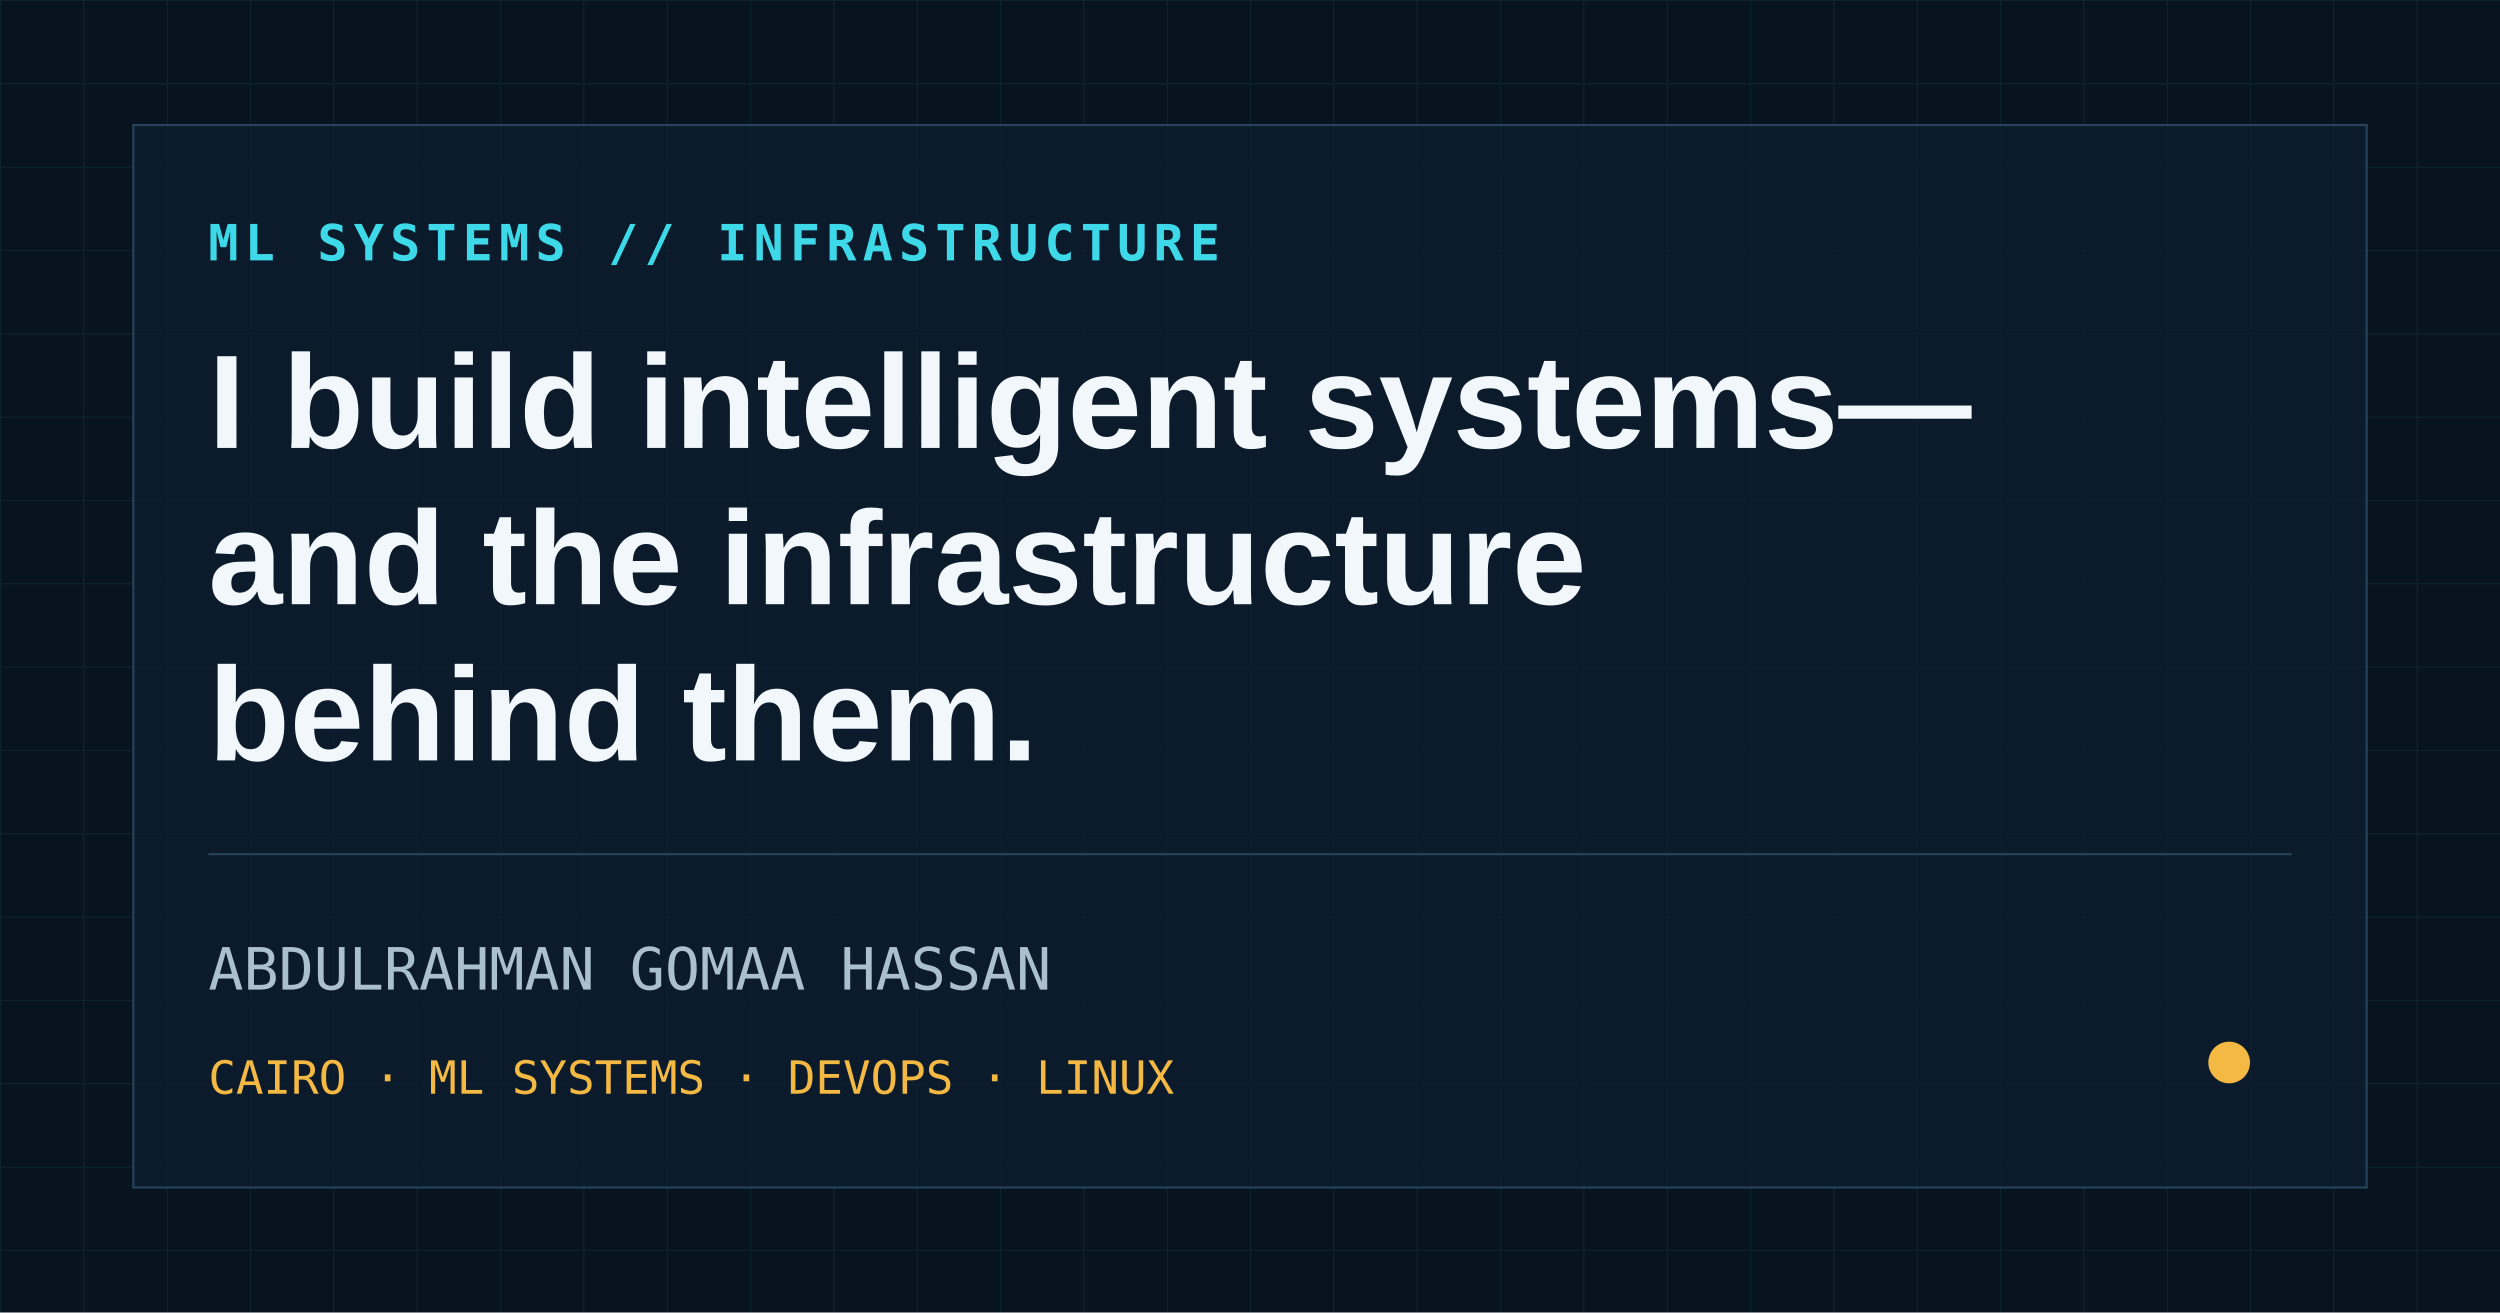
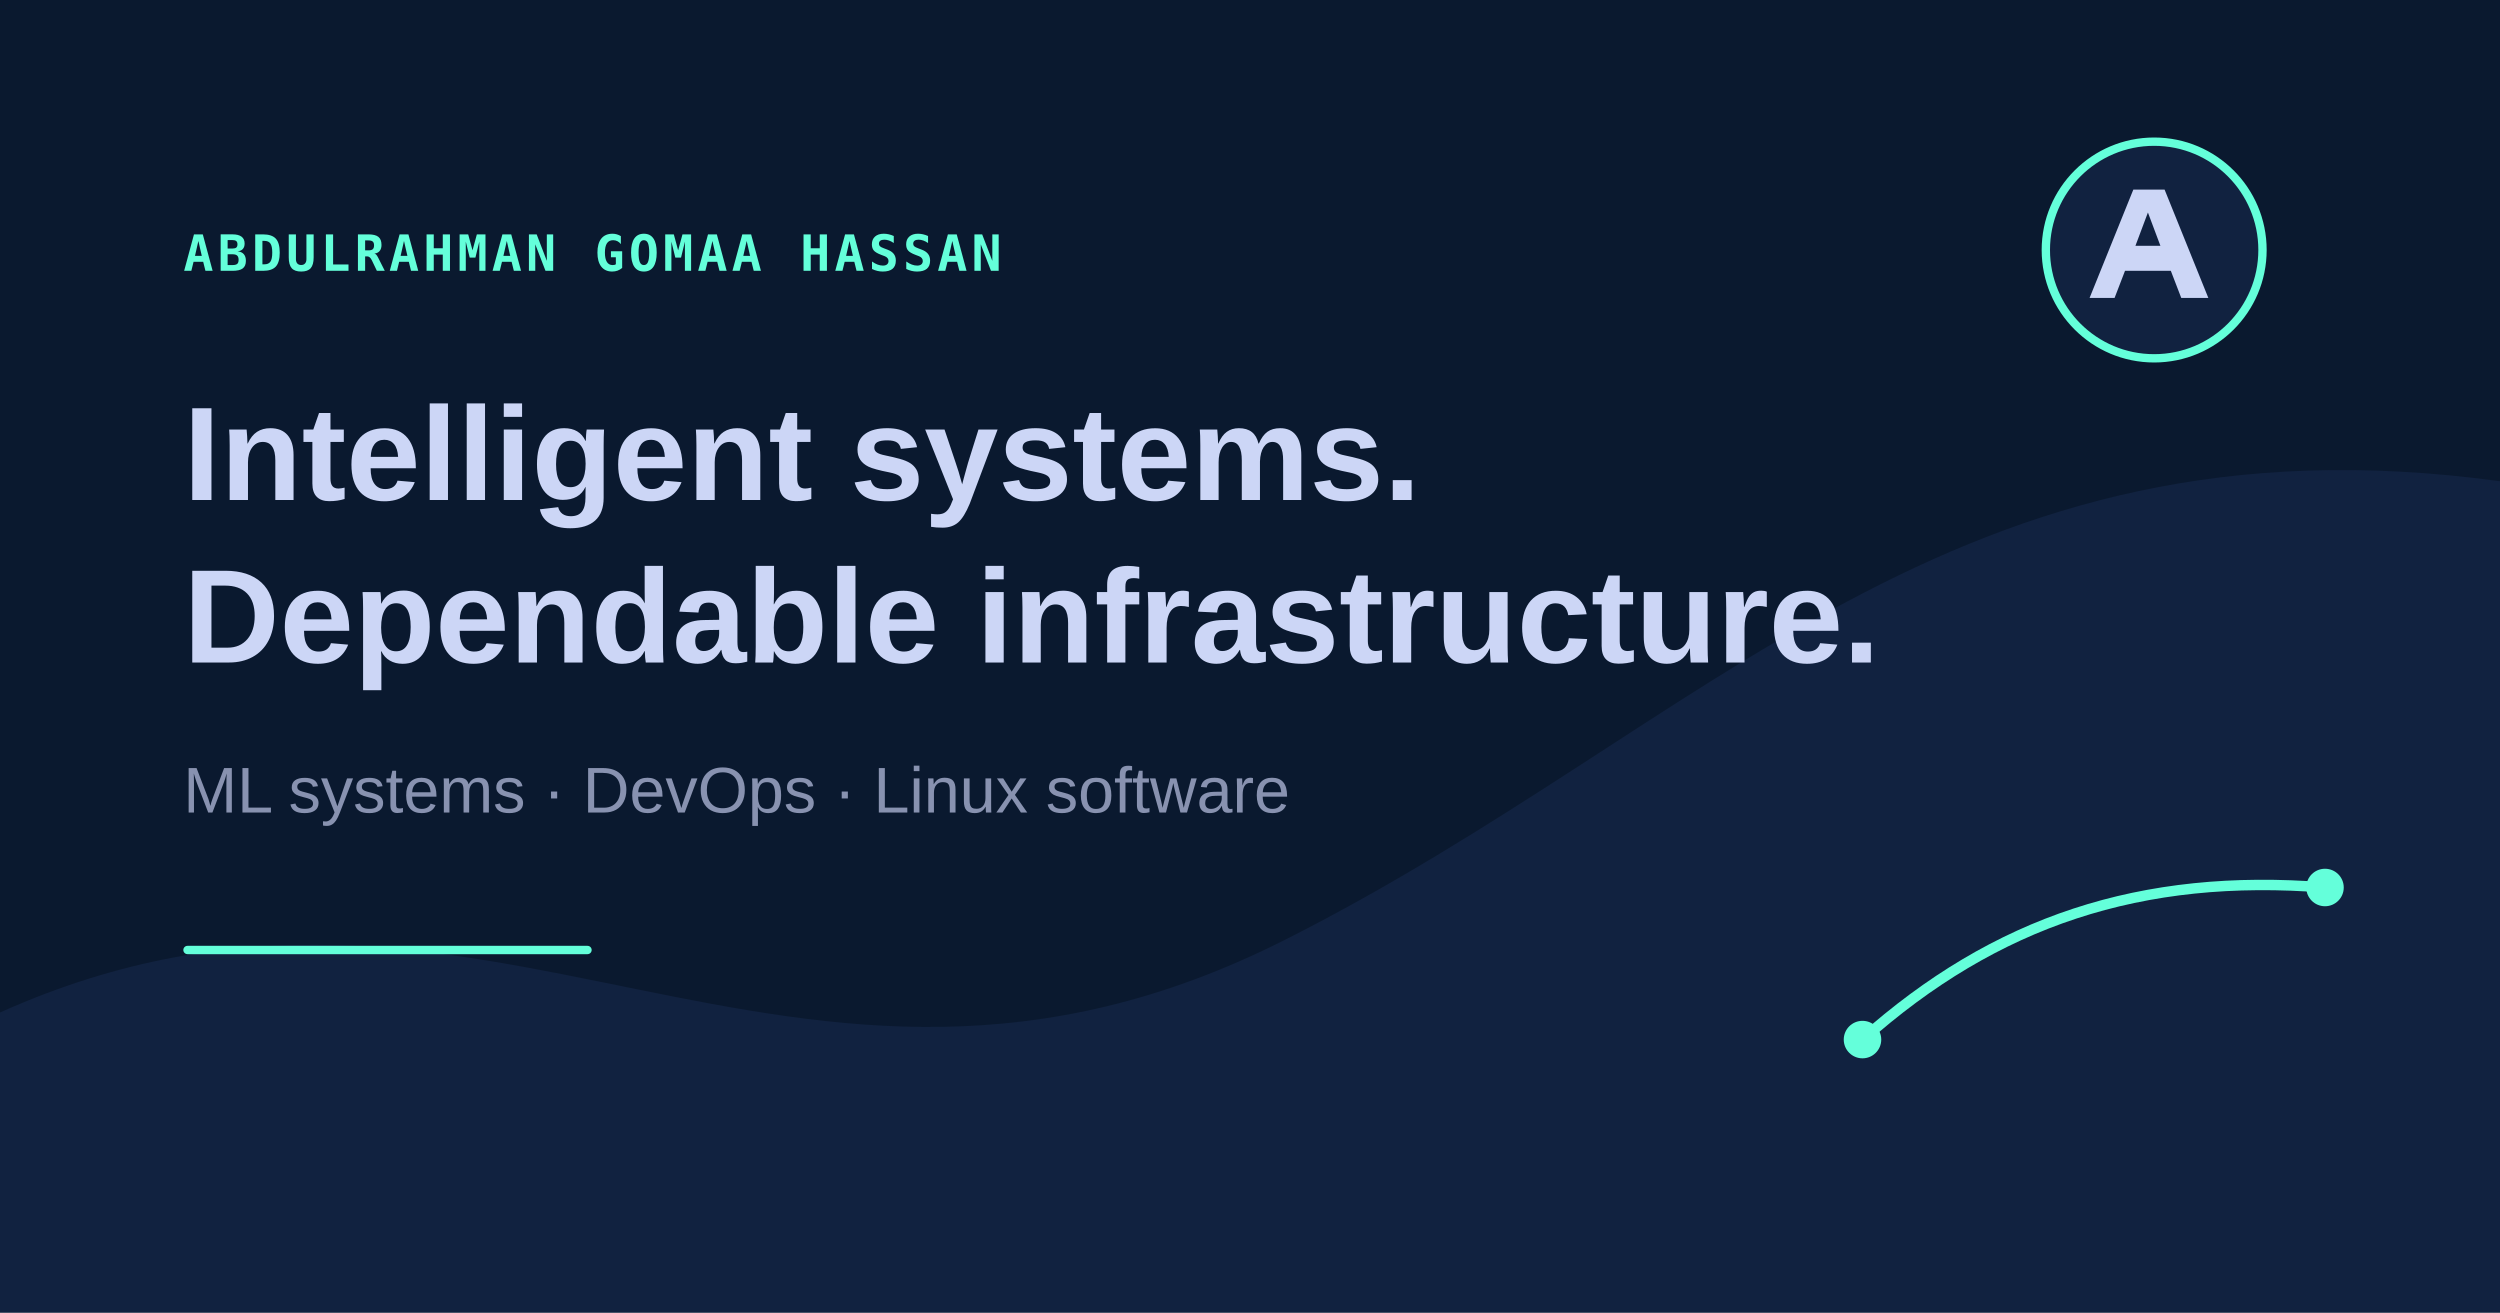
<svg xmlns="http://www.w3.org/2000/svg" width="1200" height="630" viewBox="0 0 1200 630">
-   <defs>
-     <pattern id="grid" width="40" height="40" patternUnits="userSpaceOnUse">
-       <path d="M40 0H0v40" fill="none" stroke="#3dd9e8" stroke-opacity=".09" />
-     </pattern>
-   </defs>
-   <rect width="1200" height="630" fill="#07131f" />
-   <rect width="1200" height="630" fill="url(#grid)" />
-   <rect x="64" y="60" width="1072" height="510" fill="#0c1d2d" fill-opacity=".92" stroke="#27445a" />
-   <text x="100" y="125" fill="#3dd9e8" font-family="monospace" font-size="24" font-weight="700" letter-spacing="3">ML SYSTEMS // INFRASTRUCTURE</text>
-   <text x="100" y="215" fill="#f1f7fb" font-family="Arial, sans-serif" font-size="64" font-weight="700">I build intelligent systems—</text>
-   <text x="100" y="290" fill="#f1f7fb" font-family="Arial, sans-serif" font-size="64" font-weight="700">and the infrastructure</text>
-   <text x="100" y="365" fill="#f1f7fb" font-family="Arial, sans-serif" font-size="64" font-weight="700">behind them.</text>
-   <line x1="100" y1="410" x2="1100" y2="410" stroke="#27445a" />
-   <text x="100" y="475" fill="#aac0d0" font-family="monospace" font-size="28">ABDULRAHMAN GOMAA HASSAN</text>
-   <text x="100" y="525" fill="#f4b942" font-family="monospace" font-size="22">CAIRO · ML SYSTEMS · DEVOPS · LINUX</text>
-   <circle cx="1070" cy="510" r="10" fill="#f4b942" />
+   <rect width="1200" height="630" fill="#0a192f" />
+   <path d="M0 486C232 382 378 572 617 451c204-103 320-256 583-220v399H0Z" fill="#112240" />
+   <circle cx="1034" cy="120" r="52" fill="#112240" stroke="#64ffda" stroke-width="4" />
+   <path d="m1003 143 21-52h15l21 52h-13l-5-13h-22l-5 13h-12Zm22-25h12l-6-16-6 16Z" fill="#ccd6f6" />
+   <path d="M894 499c64-57 134-80 222-73" fill="none" stroke="#64ffda" stroke-width="5" stroke-linecap="round" />
+   <circle cx="894" cy="499" r="9" fill="#64ffda" />
+   <circle cx="1116" cy="426" r="9" fill="#64ffda" />
+   <text x="88" y="130" fill="#64ffda" font-family="monospace" font-size="24" font-weight="700" letter-spacing="2">ABDULRAHMAN GOMAA HASSAN</text>
+   <text x="88" y="240" fill="#ccd6f6" font-family="Arial, sans-serif" font-size="64" font-weight="700">Intelligent systems.</text>
+   <text x="88" y="318" fill="#ccd6f6" font-family="Arial, sans-serif" font-size="64" font-weight="700">Dependable infrastructure.</text>
+   <text x="88" y="390" fill="#8892b0" font-family="Arial, sans-serif" font-size="31">ML systems · DevOps · Linux software</text>
+   <rect x="88" y="454" width="196" height="4" rx="2" fill="#64ffda" />
</svg>
